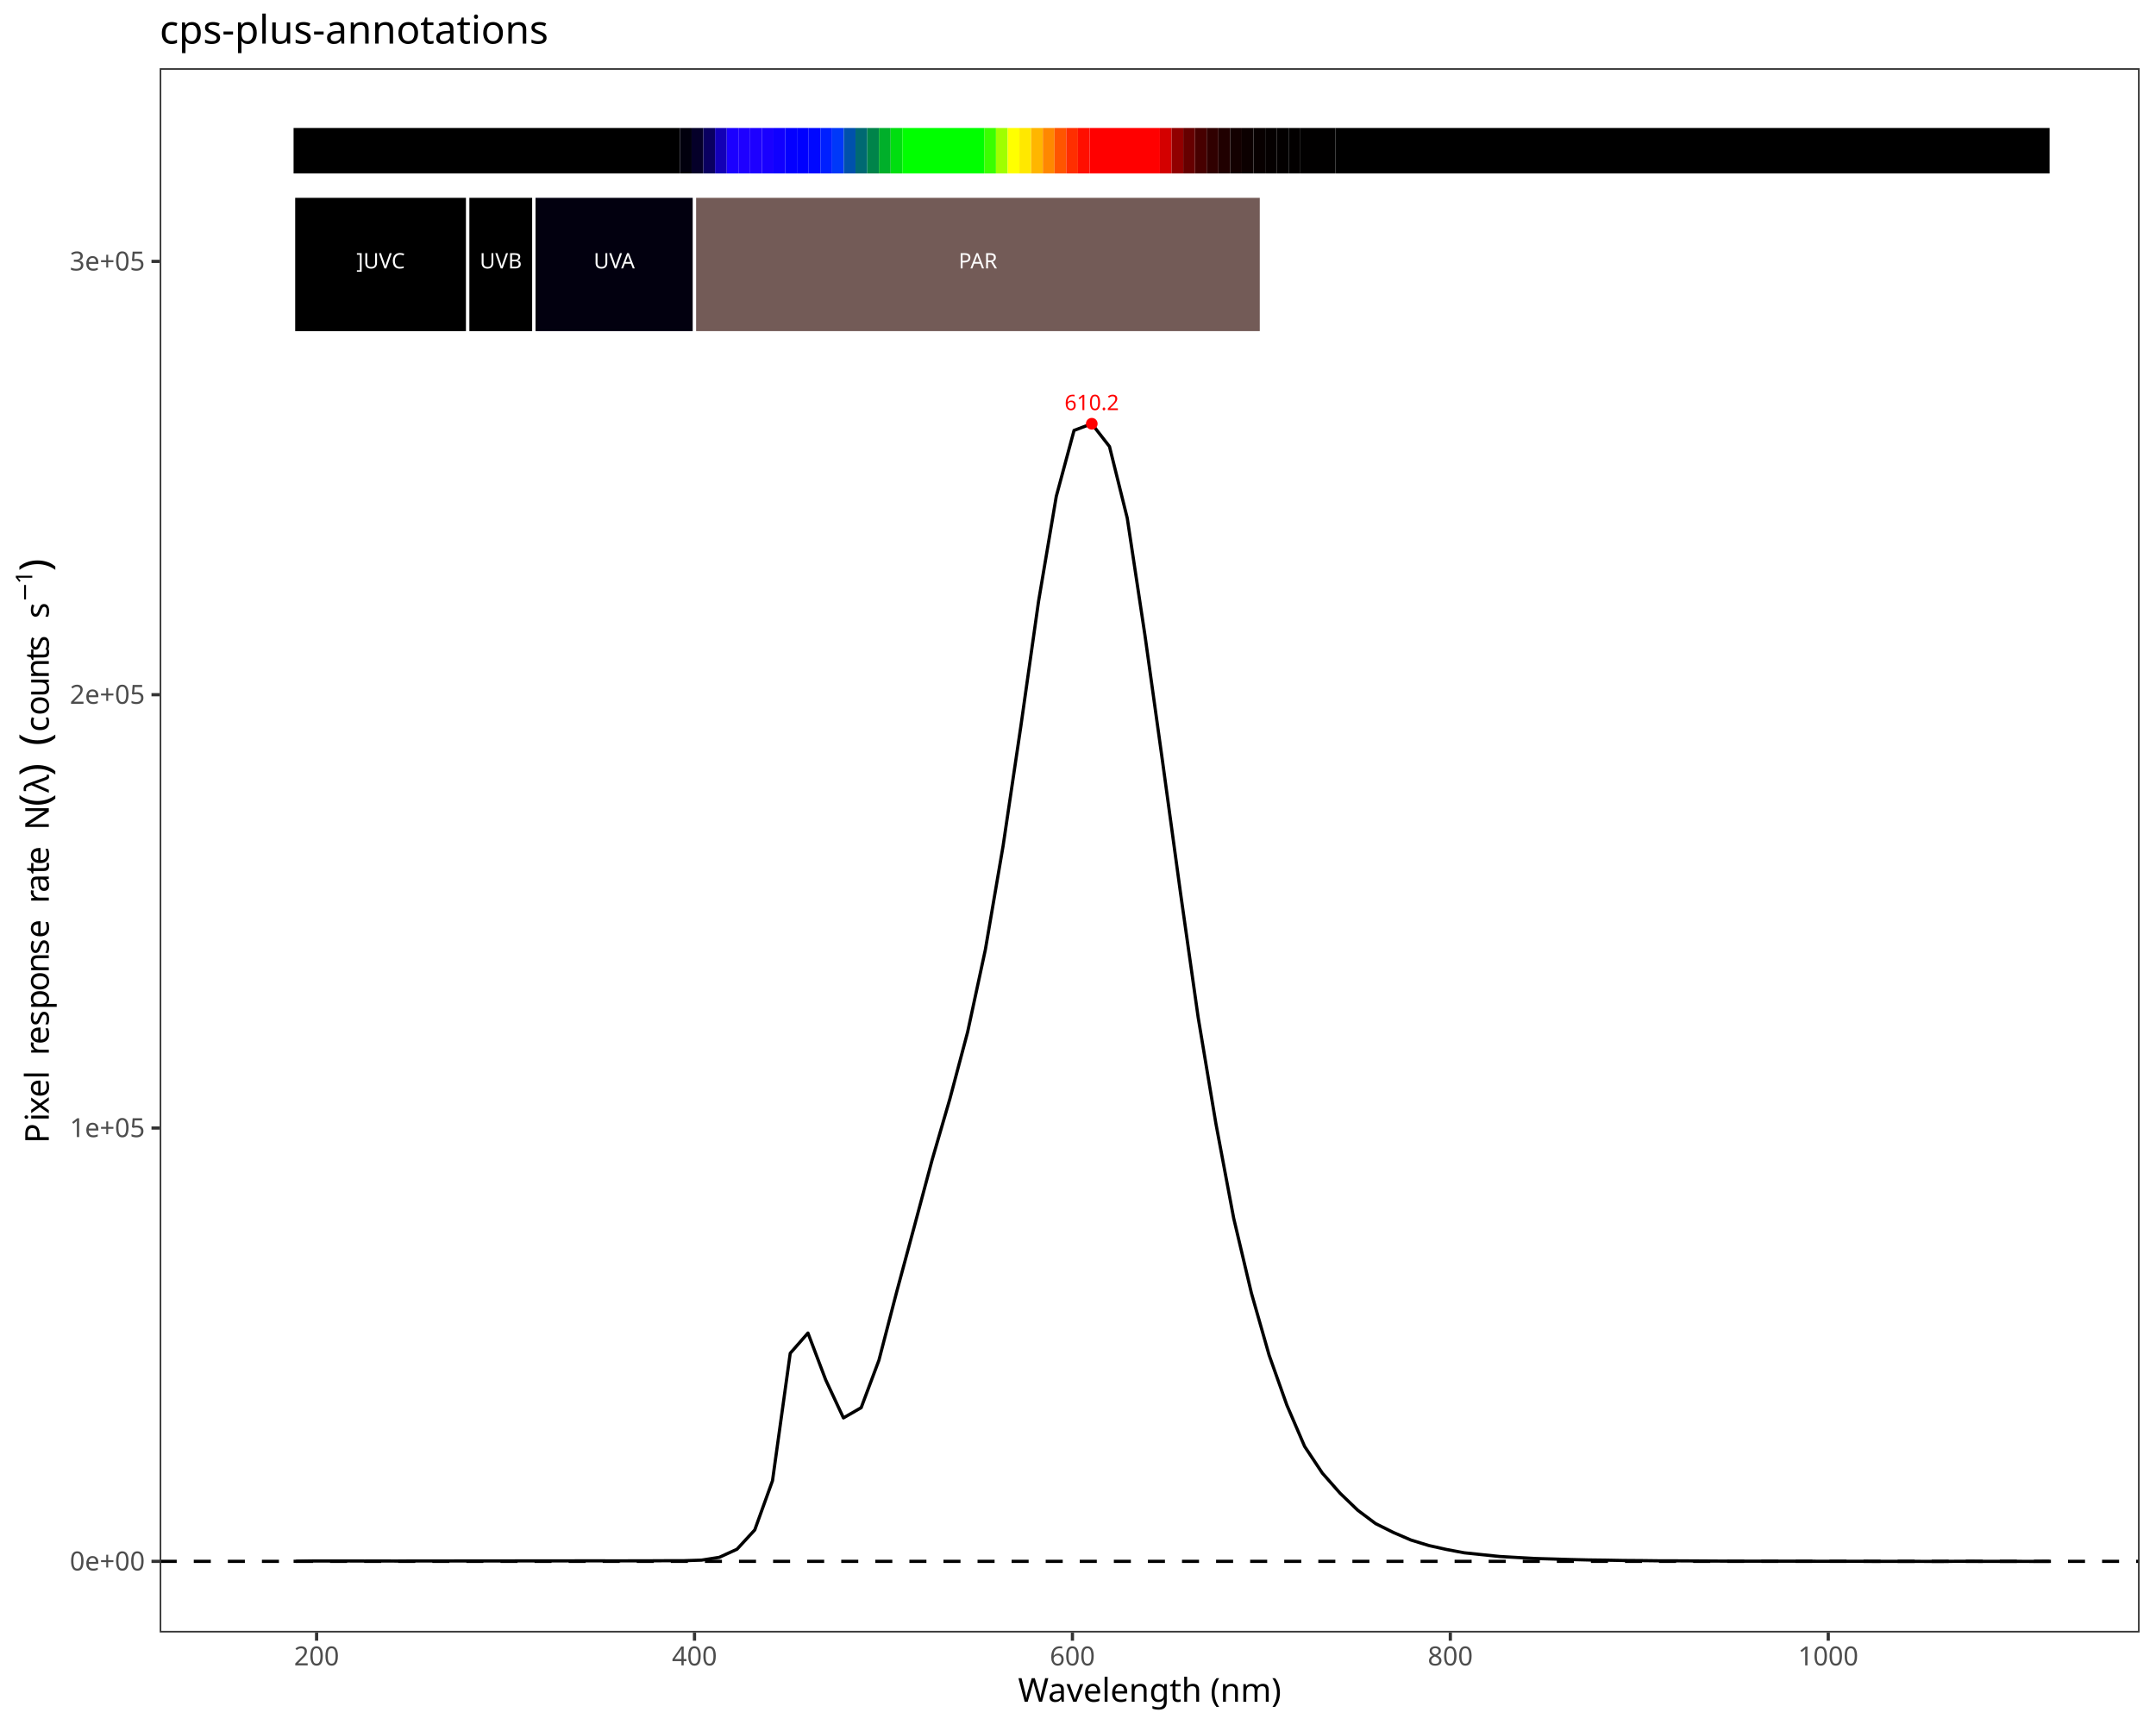
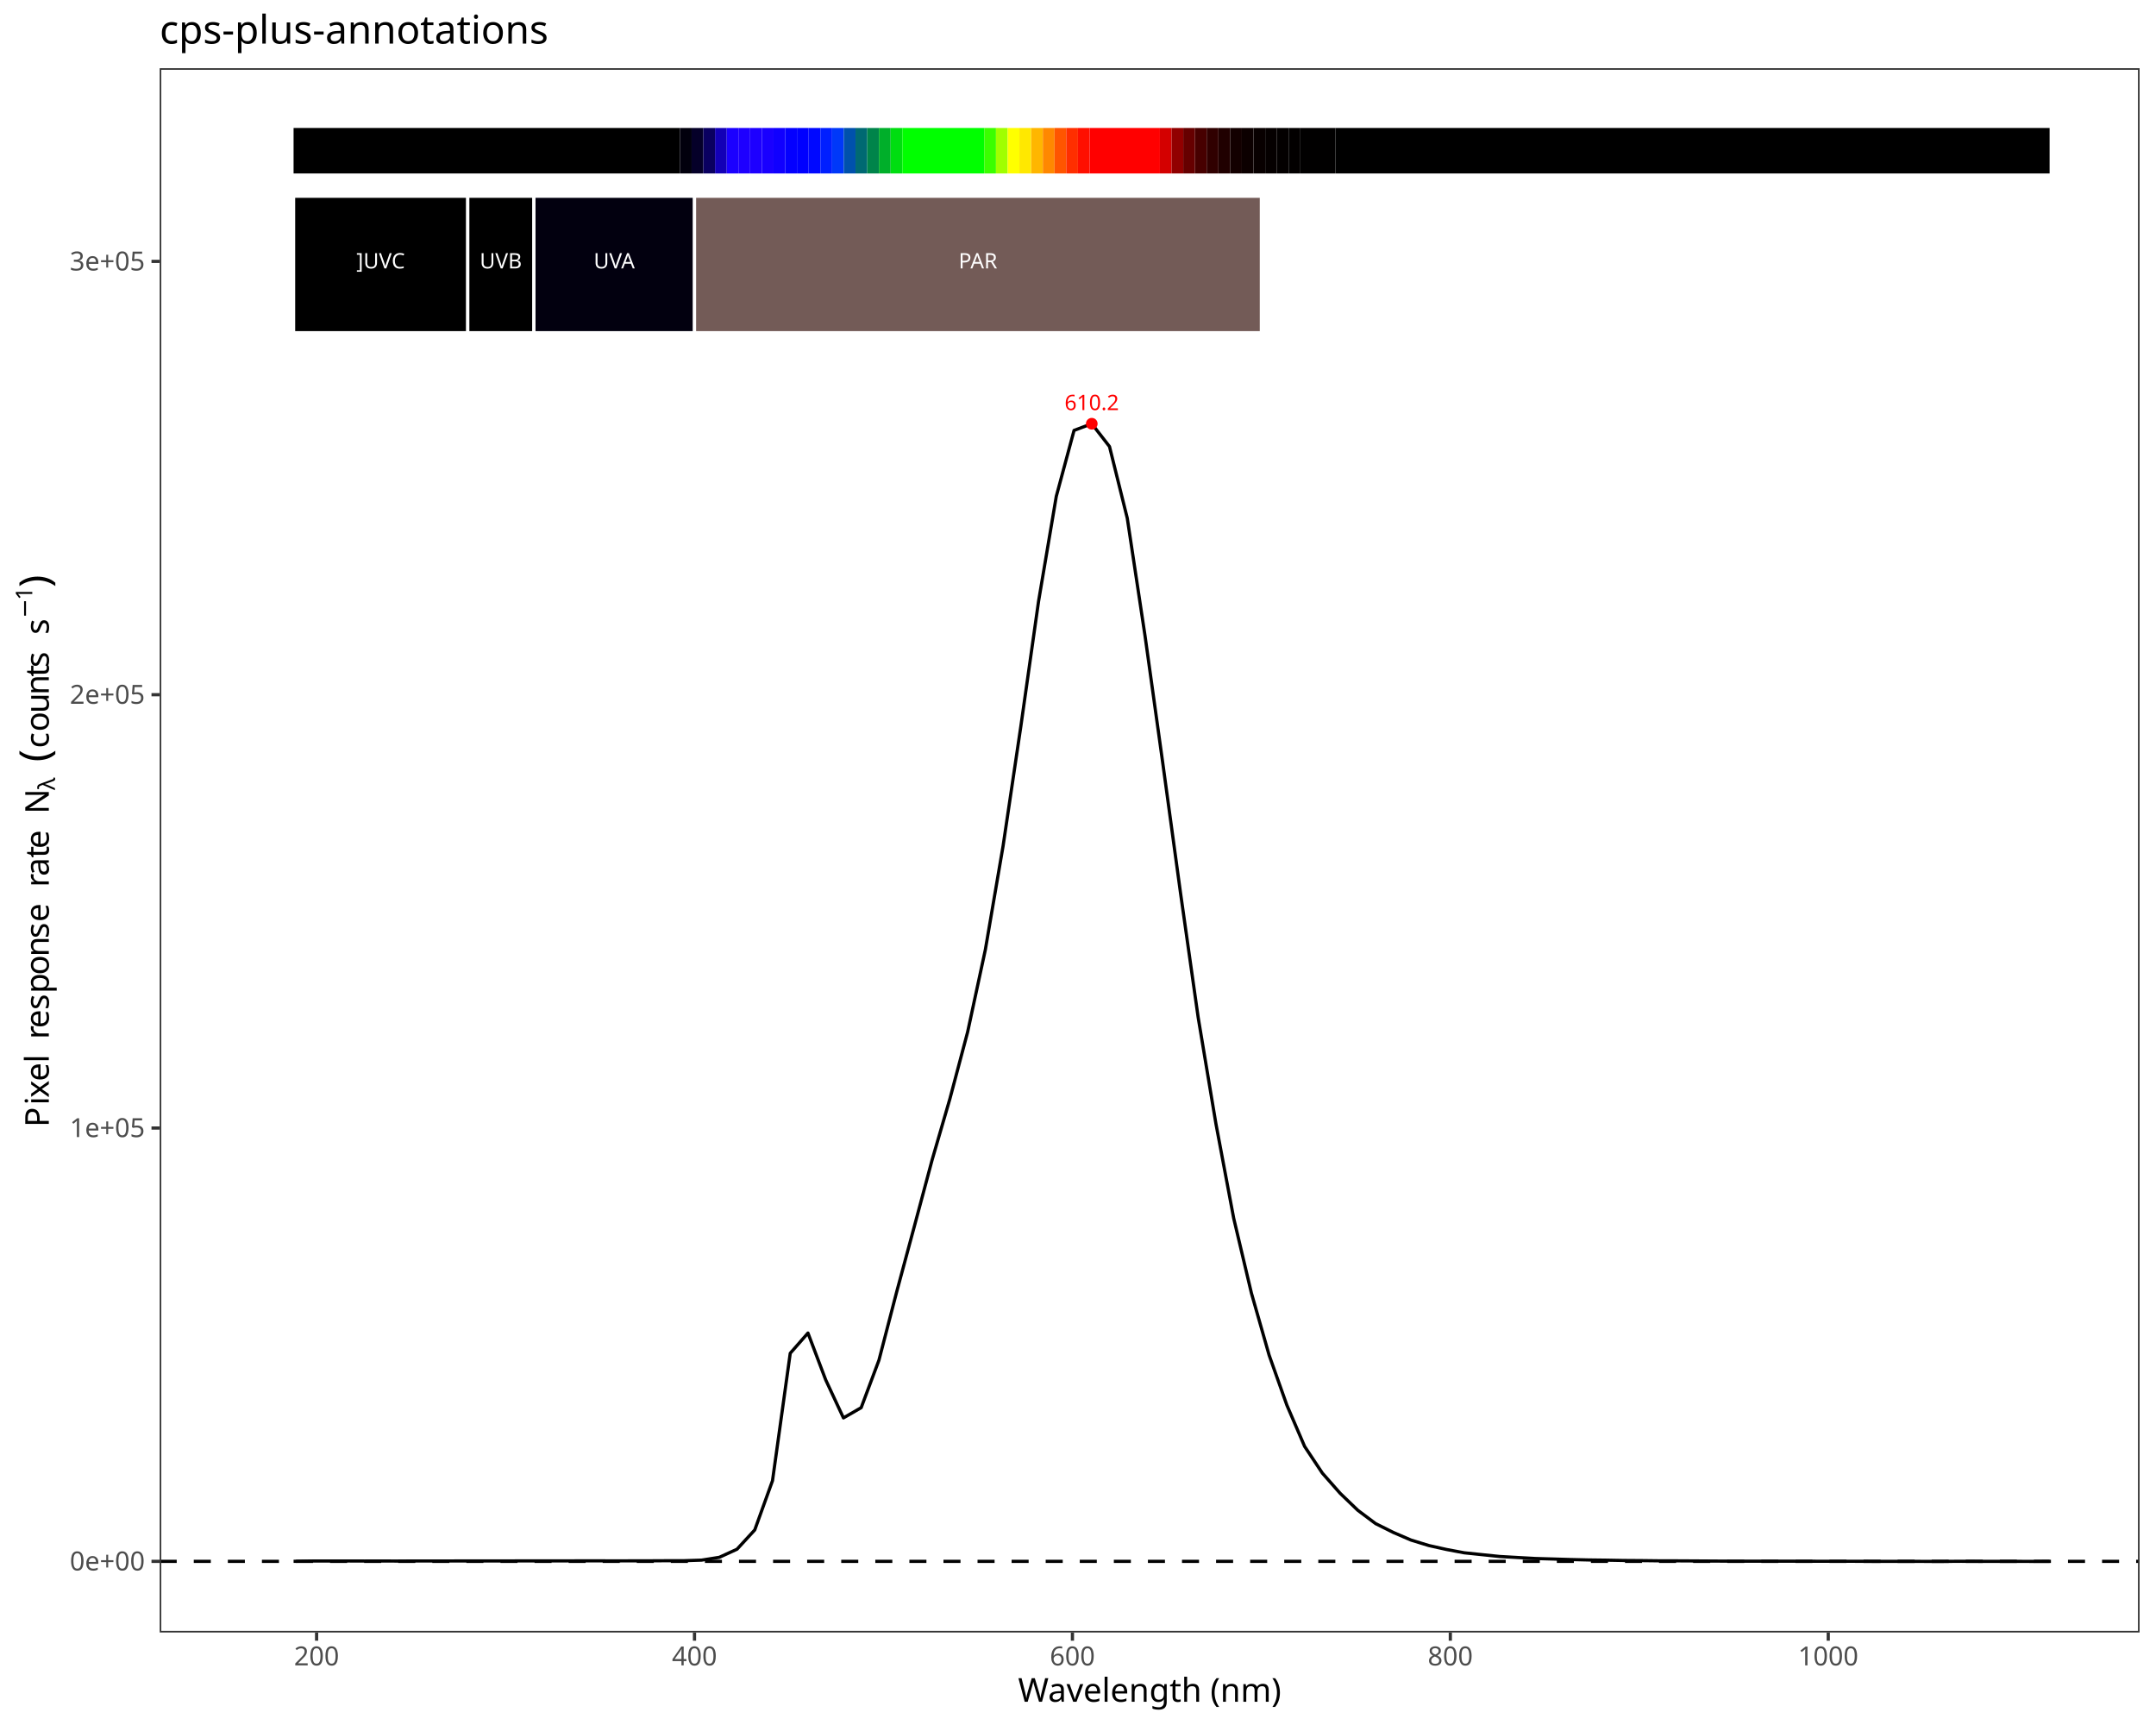
<svg xmlns="http://www.w3.org/2000/svg" class="svglite" data-engine-version="2.0" width="720.00pt" height="576.00pt" viewBox="0 0 720.00 576.00">
  <defs>
    <style type="text/css">
    .svglite line, .svglite polyline, .svglite polygon, .svglite path, .svglite rect, .svglite circle {
      fill: none;
      stroke: #000000;
      stroke-linecap: round;
      stroke-linejoin: round;
      stroke-miterlimit: 10.00;
    }
  </style>
  </defs>
  <rect width="100%" height="100%" style="stroke: none; fill: #FFFFFF;" />
  <defs>
    <clipPath id="cpMC4wMHw3MjAuMDB8MC4wMHw1NzYuMDA=">
      <rect x="0.00" y="0.00" width="720.00" height="576.00" />
    </clipPath>
  </defs>
  <g clip-path="url(#cpMC4wMHw3MjAuMDB8MC4wMHw1NzYuMDA=)">
    <rect x="0.00" y="0.00" width="720.00" height="576.00" style="stroke-width: 1.07; stroke: #FFFFFF; fill: #FFFFFF;" />
  </g>
  <defs>
    <clipPath id="cpNTMuMzN8NzE0LjUyfDIyLjc4fDU0NS4xMQ==">
      <rect x="53.33" y="22.78" width="661.19" height="522.33" />
    </clipPath>
  </defs>
  <g clip-path="url(#cpNTMuMzN8NzE0LjUyfDIyLjc4fDU0NS4xMQ==)">
    <rect x="53.33" y="22.78" width="661.19" height="522.33" style="stroke-width: 1.07; stroke: none; fill: #FFFFFF;" />
    <line x1="53.33" y1="521.35" x2="714.52" y2="521.35" style="stroke-width: 1.07; stroke-dasharray: 5.69,5.69; stroke-linecap: butt;" />
    <polyline points="98.04,521.35 103.97,521.25 109.89,521.24 115.81,521.23 121.74,521.25 127.66,521.24 133.58,521.26 139.51,521.23 145.43,521.23 151.36,521.23 157.28,521.22 163.20,521.22 169.13,521.22 175.05,521.20 180.97,521.20 186.90,521.20 192.82,521.19 198.74,521.18 204.67,521.20 210.59,521.19 216.51,521.18 222.44,521.15 228.36,521.14 234.28,520.95 240.21,520.01 246.13,517.30 252.05,510.87 257.98,494.42 263.90,451.87 269.82,445.12 275.75,460.77 281.67,473.46 287.59,470.04 293.52,454.20 299.44,431.40 305.37,409.41 311.29,387.28 317.21,366.94 323.14,344.61 329.06,317.11 334.98,282.49 340.91,242.54 346.83,200.78 352.75,165.73 358.68,143.72 364.60,141.49 370.52,149.11 376.45,173.01 382.37,212.20 388.29,254.67 394.22,298.06 400.14,339.80 406.06,375.23 411.99,406.77 417.91,431.78 423.83,452.52 429.76,469.22 435.68,482.98 441.60,491.89 447.53,498.62 453.45,504.31 459.38,508.75 465.30,511.70 471.22,514.25 477.15,516.07 483.07,517.39 488.99,518.50 494.92,519.12 500.84,519.73 506.76,520.07 512.69,520.40 518.61,520.57 524.53,520.75 530.46,520.89 536.38,520.96 542.30,521.07 548.23,521.11 554.15,521.18 560.07,521.19 566.00,521.22 571.92,521.26 577.84,521.29 583.77,521.30 589.69,521.30 595.61,521.30 601.54,521.31 607.46,521.33 613.38,521.33 619.31,521.33 625.23,521.35 631.16,521.35 637.08,521.35 643.00,521.37 648.93,521.37 654.85,521.33 660.77,521.35 666.70,521.35 672.62,521.36 678.54,521.37 684.47,521.36 " style="stroke-width: 1.07; stroke-linecap: butt;" />
    <text x="364.60" y="136.93" text-anchor="middle" style="font-size: 7.11px; fill: #FF0000; font-family: sans;" textLength="17.80px" lengthAdjust="spacingAndGlyphs">610.2</text>
    <circle cx="364.60" cy="141.49" r="1.95" style="stroke-width: 0.71; stroke: none; fill: #FF0000;" />
    <rect x="98.04" y="42.73" width="129.01" height="15.19" style="stroke-width: 1.07; stroke: none; stroke-linecap: square; stroke-linejoin: miter; fill: #000000;" />
    <rect x="227.06" y="42.73" width="3.91" height="15.19" style="stroke-width: 1.07; stroke: none; stroke-linecap: square; stroke-linejoin: miter; fill: #01000D;" />
    <rect x="230.97" y="42.73" width="3.91" height="15.19" style="stroke-width: 1.07; stroke: none; stroke-linecap: square; stroke-linejoin: miter; fill: #050029;" />
    <rect x="234.88" y="42.73" width="3.91" height="15.19" style="stroke-width: 1.07; stroke: none; stroke-linecap: square; stroke-linejoin: miter; fill: #0A0060;" />
    <rect x="238.79" y="42.73" width="3.91" height="15.19" style="stroke-width: 1.07; stroke: none; stroke-linecap: square; stroke-linejoin: miter; fill: #1300B7;" />
    <rect x="242.70" y="42.73" width="3.91" height="15.19" style="stroke-width: 1.07; stroke: none; stroke-linecap: square; stroke-linejoin: miter; fill: #1B00FF;" />
    <rect x="246.60" y="42.73" width="3.91" height="15.19" style="stroke-width: 1.07; stroke: none; stroke-linecap: square; stroke-linejoin: miter; fill: #1E00FF;" />
    <rect x="250.51" y="42.73" width="3.91" height="15.19" style="stroke-width: 1.07; stroke: none; stroke-linecap: square; stroke-linejoin: miter; fill: #1D00FF;" />
    <rect x="254.42" y="42.73" width="3.91" height="15.19" style="stroke-width: 1.07; stroke: none; stroke-linecap: square; stroke-linejoin: miter; fill: #1900FF;" />
    <rect x="258.33" y="42.73" width="3.91" height="15.19" style="stroke-width: 1.07; stroke: none; stroke-linecap: square; stroke-linejoin: miter; fill: #1000FF;" />
    <rect x="262.24" y="42.73" width="3.91" height="15.19" style="stroke-width: 1.07; stroke: none; stroke-linecap: square; stroke-linejoin: miter; fill: #0400FF;" />
    <rect x="266.15" y="42.73" width="3.91" height="15.19" style="stroke-width: 1.07; stroke: none; stroke-linecap: square; stroke-linejoin: miter; fill: #0000FF;" />
    <rect x="270.06" y="42.73" width="3.91" height="15.19" style="stroke-width: 1.07; stroke: none; stroke-linecap: square; stroke-linejoin: miter; fill: #0008FF;" />
    <rect x="273.97" y="42.73" width="3.91" height="15.19" style="stroke-width: 1.07; stroke: none; stroke-linecap: square; stroke-linejoin: miter; fill: #001FFF;" />
    <rect x="277.88" y="42.73" width="3.91" height="15.19" style="stroke-width: 1.07; stroke: none; stroke-linecap: square; stroke-linejoin: miter; fill: #0038F9;" />
    <rect x="281.79" y="42.73" width="3.91" height="15.19" style="stroke-width: 1.07; stroke: none; stroke-linecap: square; stroke-linejoin: miter; fill: #0051AC;" />
    <rect x="285.70" y="42.73" width="3.91" height="15.19" style="stroke-width: 1.07; stroke: none; stroke-linecap: square; stroke-linejoin: miter; fill: #006972;" />
    <rect x="289.61" y="42.73" width="3.91" height="15.19" style="stroke-width: 1.07; stroke: none; stroke-linecap: square; stroke-linejoin: miter; fill: #00844A;" />
    <rect x="293.52" y="42.73" width="3.91" height="15.19" style="stroke-width: 1.07; stroke: none; stroke-linecap: square; stroke-linejoin: miter; fill: #00AF2A;" />
    <rect x="297.43" y="42.73" width="3.91" height="15.19" style="stroke-width: 1.07; stroke: none; stroke-linecap: square; stroke-linejoin: miter; fill: #00DE10;" />
    <rect x="301.34" y="42.73" width="27.37" height="15.19" style="stroke-width: 1.07; stroke: none; stroke-linecap: square; stroke-linejoin: miter; fill: #00FF00;" />
    <rect x="328.70" y="42.73" width="3.91" height="15.19" style="stroke-width: 1.07; stroke: none; stroke-linecap: square; stroke-linejoin: miter; fill: #3AFF00;" />
    <rect x="332.61" y="42.73" width="3.91" height="15.19" style="stroke-width: 1.07; stroke: none; stroke-linecap: square; stroke-linejoin: miter; fill: #A0FF00;" />
    <rect x="336.52" y="42.73" width="3.91" height="15.19" style="stroke-width: 1.07; stroke: none; stroke-linecap: square; stroke-linejoin: miter; fill: #FFFF00;" />
    <rect x="340.43" y="42.73" width="3.91" height="15.19" style="stroke-width: 1.07; stroke: none; stroke-linecap: square; stroke-linejoin: miter; fill: #FFE800;" />
    <rect x="344.34" y="42.73" width="3.91" height="15.19" style="stroke-width: 1.07; stroke: none; stroke-linecap: square; stroke-linejoin: miter; fill: #FFB600;" />
    <rect x="348.25" y="42.73" width="3.91" height="15.19" style="stroke-width: 1.07; stroke: none; stroke-linecap: square; stroke-linejoin: miter; fill: #FF8800;" />
    <rect x="352.16" y="42.73" width="3.91" height="15.19" style="stroke-width: 1.07; stroke: none; stroke-linecap: square; stroke-linejoin: miter; fill: #FF5500;" />
    <rect x="356.07" y="42.73" width="3.91" height="15.19" style="stroke-width: 1.07; stroke: none; stroke-linecap: square; stroke-linejoin: miter; fill: #FF2E00;" />
    <rect x="359.98" y="42.73" width="3.91" height="15.19" style="stroke-width: 1.07; stroke: none; stroke-linecap: square; stroke-linejoin: miter; fill: #FF0F00;" />
    <rect x="363.89" y="42.73" width="23.46" height="15.19" style="stroke-width: 1.07; stroke: none; stroke-linecap: square; stroke-linejoin: miter; fill: #FF0000;" />
    <rect x="387.35" y="42.73" width="3.91" height="15.19" style="stroke-width: 1.07; stroke: none; stroke-linecap: square; stroke-linejoin: miter; fill: #D40000;" />
    <rect x="391.26" y="42.73" width="3.91" height="15.19" style="stroke-width: 1.07; stroke: none; stroke-linecap: square; stroke-linejoin: miter; fill: #910000;" />
    <rect x="395.16" y="42.73" width="3.91" height="15.19" style="stroke-width: 1.07; stroke: none; stroke-linecap: square; stroke-linejoin: miter; fill: #660000;" />
    <rect x="399.07" y="42.73" width="3.91" height="15.19" style="stroke-width: 1.07; stroke: none; stroke-linecap: square; stroke-linejoin: miter; fill: #470000;" />
    <rect x="402.98" y="42.73" width="3.91" height="15.19" style="stroke-width: 1.07; stroke: none; stroke-linecap: square; stroke-linejoin: miter; fill: #300000;" />
    <rect x="406.89" y="42.73" width="3.91" height="15.19" style="stroke-width: 1.07; stroke: none; stroke-linecap: square; stroke-linejoin: miter; fill: #200000;" />
    <rect x="410.80" y="42.73" width="3.91" height="15.19" style="stroke-width: 1.07; stroke: none; stroke-linecap: square; stroke-linejoin: miter; fill: #130000;" />
    <rect x="414.71" y="42.73" width="3.91" height="15.19" style="stroke-width: 1.07; stroke: none; stroke-linecap: square; stroke-linejoin: miter; fill: #0C0000;" />
    <rect x="418.62" y="42.73" width="3.91" height="15.19" style="stroke-width: 1.07; stroke: none; stroke-linecap: square; stroke-linejoin: miter; fill: #080000;" />
    <rect x="422.53" y="42.73" width="3.91" height="15.19" style="stroke-width: 1.07; stroke: none; stroke-linecap: square; stroke-linejoin: miter; fill: #050000;" />
    <rect x="426.44" y="42.73" width="3.91" height="15.19" style="stroke-width: 1.07; stroke: none; stroke-linecap: square; stroke-linejoin: miter; fill: #030000;" />
    <rect x="430.35" y="42.73" width="3.91" height="15.19" style="stroke-width: 1.07; stroke: none; stroke-linecap: square; stroke-linejoin: miter; fill: #020000;" />
    <rect x="434.26" y="42.73" width="11.73" height="15.19" style="stroke-width: 1.07; stroke: none; stroke-linecap: square; stroke-linejoin: miter; fill: #010000;" />
    <rect x="445.99" y="42.73" width="238.48" height="15.19" style="stroke-width: 1.07; stroke: none; stroke-linecap: square; stroke-linejoin: miter; fill: #000000;" />
    <rect x="98.04" y="65.52" width="58.17" height="45.58" style="stroke-width: 1.07; stroke: #FFFFFF; stroke-linecap: square; stroke-linejoin: miter; fill: #000000;" />
    <rect x="156.21" y="65.52" width="22.09" height="45.58" style="stroke-width: 1.07; stroke: #FFFFFF; stroke-linecap: square; stroke-linejoin: miter; fill: #000000;" />
    <rect x="178.30" y="65.52" width="53.64" height="45.58" style="stroke-width: 1.07; stroke: #FFFFFF; stroke-linecap: square; stroke-linejoin: miter; fill: #02000F;" />
    <rect x="231.93" y="65.52" width="189.31" height="45.58" style="stroke-width: 1.07; stroke: #FFFFFF; stroke-linecap: square; stroke-linejoin: miter; fill: #735B57;" />
    <text x="127.13" y="89.62" text-anchor="middle" style="font-size: 7.11px; fill: #FFFFFF; font-family: sans;" textLength="17.00px" lengthAdjust="spacingAndGlyphs">]UVC</text>
    <text x="167.25" y="89.62" text-anchor="middle" style="font-size: 7.11px; fill: #FFFFFF; font-family: sans;" textLength="14.63px" lengthAdjust="spacingAndGlyphs">UVB</text>
    <text x="205.12" y="89.62" text-anchor="middle" style="font-size: 7.11px; fill: #FFFFFF; font-family: sans;" textLength="14.63px" lengthAdjust="spacingAndGlyphs">UVA</text>
    <text x="326.59" y="89.62" text-anchor="middle" style="font-size: 7.11px; fill: #FFFFFF; font-family: sans;" textLength="14.63px" lengthAdjust="spacingAndGlyphs">PAR</text>
    <rect x="53.33" y="22.78" width="661.19" height="522.33" style="stroke-width: 1.07; stroke: #333333;" />
  </g>
  <g clip-path="url(#cpMC4wMHw3MjAuMDB8MC4wMHw1NzYuMDA=)">
    <text x="48.40" y="524.38" text-anchor="end" style="font-size: 8.80px; fill: #4D4D4D; font-family: sans;" textLength="24.72px" lengthAdjust="spacingAndGlyphs">0e+00</text>
    <text x="48.40" y="379.69" text-anchor="end" style="font-size: 8.80px; fill: #4D4D4D; font-family: sans;" textLength="24.72px" lengthAdjust="spacingAndGlyphs">1e+05</text>
    <text x="48.40" y="235.00" text-anchor="end" style="font-size: 8.80px; fill: #4D4D4D; font-family: sans;" textLength="24.72px" lengthAdjust="spacingAndGlyphs">2e+05</text>
    <text x="48.40" y="90.31" text-anchor="end" style="font-size: 8.80px; fill: #4D4D4D; font-family: sans;" textLength="24.72px" lengthAdjust="spacingAndGlyphs">3e+05</text>
    <polyline points="50.59,521.35 53.33,521.35 " style="stroke-width: 1.07; stroke: #333333; stroke-linecap: butt;" />
    <polyline points="50.59,376.66 53.33,376.66 " style="stroke-width: 1.07; stroke: #333333; stroke-linecap: butt;" />
    <polyline points="50.59,231.97 53.33,231.97 " style="stroke-width: 1.07; stroke: #333333; stroke-linecap: butt;" />
    <polyline points="50.59,87.28 53.33,87.28 " style="stroke-width: 1.07; stroke: #333333; stroke-linecap: butt;" />
    <polyline points="105.73,547.85 105.73,545.11 " style="stroke-width: 1.07; stroke: #333333; stroke-linecap: butt;" />
    <polyline points="231.93,547.85 231.93,545.11 " style="stroke-width: 1.07; stroke: #333333; stroke-linecap: butt;" />
    <polyline points="358.14,547.85 358.14,545.11 " style="stroke-width: 1.07; stroke: #333333; stroke-linecap: butt;" />
    <polyline points="484.34,547.85 484.34,545.11 " style="stroke-width: 1.07; stroke: #333333; stroke-linecap: butt;" />
    <polyline points="610.55,547.85 610.55,545.11 " style="stroke-width: 1.07; stroke: #333333; stroke-linecap: butt;" />
    <text x="105.73" y="556.10" text-anchor="middle" style="font-size: 8.80px; fill: #4D4D4D; font-family: sans;" textLength="14.68px" lengthAdjust="spacingAndGlyphs">200</text>
    <text x="231.93" y="556.10" text-anchor="middle" style="font-size: 8.80px; fill: #4D4D4D; font-family: sans;" textLength="14.68px" lengthAdjust="spacingAndGlyphs">400</text>
    <text x="358.14" y="556.10" text-anchor="middle" style="font-size: 8.80px; fill: #4D4D4D; font-family: sans;" textLength="14.68px" lengthAdjust="spacingAndGlyphs">600</text>
    <text x="484.34" y="556.10" text-anchor="middle" style="font-size: 8.80px; fill: #4D4D4D; font-family: sans;" textLength="14.68px" lengthAdjust="spacingAndGlyphs">800</text>
    <text x="610.55" y="556.10" text-anchor="middle" style="font-size: 8.80px; fill: #4D4D4D; font-family: sans;" textLength="19.58px" lengthAdjust="spacingAndGlyphs">1000</text>
    <text x="383.93" y="568.24" text-anchor="middle" style="font-size: 11.00px; font-family: sans;" textLength="83.76px" lengthAdjust="spacingAndGlyphs">Wavelength (nm)</text>
-     <text transform="translate(16.30,381.76) rotate(-90)" style="font-size: 11.00px; font-family: sans;" textLength="7.34px" lengthAdjust="spacingAndGlyphs">P</text>
-     <text transform="translate(16.30,374.42) rotate(-90)" style="font-size: 11.00px; font-family: sans;" textLength="2.44px" lengthAdjust="spacingAndGlyphs">i</text>
-     <text transform="translate(16.30,371.98) rotate(-90)" style="font-size: 11.00px; font-family: sans;" textLength="5.50px" lengthAdjust="spacingAndGlyphs">x</text>
-     <text transform="translate(16.30,366.47) rotate(-90)" style="font-size: 11.00px; font-family: sans;" textLength="6.12px" lengthAdjust="spacingAndGlyphs">e</text>
-     <text transform="translate(16.30,360.36) rotate(-90)" style="font-size: 11.00px; font-family: sans;" textLength="2.44px" lengthAdjust="spacingAndGlyphs">l</text>
-     <text transform="translate(16.30,357.91) rotate(-90)" style="font-size: 11.00px; font-family: sans;" textLength="2.75px" lengthAdjust="spacingAndGlyphs"> </text>
-     <text transform="translate(16.30,355.16) rotate(-90)" style="font-size: 11.00px; font-family: sans;" textLength="2.75px" lengthAdjust="spacingAndGlyphs"> </text>
-     <text transform="translate(16.30,352.41) rotate(-90)" style="font-size: 11.00px; font-family: sans;" textLength="3.66px" lengthAdjust="spacingAndGlyphs">r</text>
-     <text transform="translate(16.30,348.75) rotate(-90)" style="font-size: 11.00px; font-family: sans;" textLength="6.12px" lengthAdjust="spacingAndGlyphs">e</text>
-     <text transform="translate(16.30,342.63) rotate(-90)" style="font-size: 11.00px; font-family: sans;" textLength="5.50px" lengthAdjust="spacingAndGlyphs">s</text>
-     <text transform="translate(16.30,337.12) rotate(-90)" style="font-size: 11.00px; font-family: sans;" textLength="6.12px" lengthAdjust="spacingAndGlyphs">p</text>
-     <text transform="translate(16.30,331.01) rotate(-90)" style="font-size: 11.00px; font-family: sans;" textLength="6.12px" lengthAdjust="spacingAndGlyphs">o</text>
-     <text transform="translate(16.30,324.89) rotate(-90)" style="font-size: 11.00px; font-family: sans;" textLength="6.12px" lengthAdjust="spacingAndGlyphs">n</text>
-     <text transform="translate(16.30,318.77) rotate(-90)" style="font-size: 11.00px; font-family: sans;" textLength="5.50px" lengthAdjust="spacingAndGlyphs">s</text>
-     <text transform="translate(16.30,313.26) rotate(-90)" style="font-size: 11.00px; font-family: sans;" textLength="6.12px" lengthAdjust="spacingAndGlyphs">e</text>
-     <text transform="translate(16.30,307.15) rotate(-90)" style="font-size: 11.00px; font-family: sans;" textLength="2.75px" lengthAdjust="spacingAndGlyphs"> </text>
-     <text transform="translate(16.30,304.39) rotate(-90)" style="font-size: 11.00px; font-family: sans;" textLength="2.75px" lengthAdjust="spacingAndGlyphs"> </text>
-     <text transform="translate(16.30,301.64) rotate(-90)" style="font-size: 11.00px; font-family: sans;" textLength="3.66px" lengthAdjust="spacingAndGlyphs">r</text>
-     <text transform="translate(16.30,297.98) rotate(-90)" style="font-size: 11.00px; font-family: sans;" textLength="6.12px" lengthAdjust="spacingAndGlyphs">a</text>
-     <text transform="translate(16.30,291.86) rotate(-90)" style="font-size: 11.00px; font-family: sans;" textLength="3.06px" lengthAdjust="spacingAndGlyphs">t</text>
-     <text transform="translate(16.30,288.81) rotate(-90)" style="font-size: 11.00px; font-family: sans;" textLength="6.12px" lengthAdjust="spacingAndGlyphs">e</text>
-     <text transform="translate(16.30,282.69) rotate(-90)" style="font-size: 11.00px; font-family: sans;" textLength="2.75px" lengthAdjust="spacingAndGlyphs"> </text>
-     <text transform="translate(16.30,279.93) rotate(-90)" style="font-size: 11.00px; font-family: sans;" textLength="2.75px" lengthAdjust="spacingAndGlyphs"> </text>
-     <text transform="translate(16.30,277.18) rotate(-90)" style="font-size: 11.00px; font-family: sans;" textLength="7.95px" lengthAdjust="spacingAndGlyphs">N</text>
-     <text transform="translate(16.30,269.24) rotate(-90)" style="font-size: 13.75px; font-family: sans;" textLength="4.58px" lengthAdjust="spacingAndGlyphs">(</text>
-     <text transform="translate(16.30,264.66) rotate(-90)" style="font-size: 11.00px; font-family: sans;" textLength="5.60px" lengthAdjust="spacingAndGlyphs">λ</text>
-     <text transform="translate(16.30,259.05) rotate(-90)" style="font-size: 13.75px; font-family: sans;" textLength="4.57px" lengthAdjust="spacingAndGlyphs">)</text>
-     <text transform="translate(16.30,254.48) rotate(-90)" style="font-size: 11.00px; font-family: sans;" textLength="2.75px" lengthAdjust="spacingAndGlyphs"> </text>
-     <text transform="translate(16.30,251.73) rotate(-90)" style="font-size: 11.00px; font-family: sans;" textLength="2.75px" lengthAdjust="spacingAndGlyphs"> </text>
-     <text transform="translate(16.30,248.98) rotate(-90)" style="font-size: 13.75px; font-family: sans;" textLength="4.58px" lengthAdjust="spacingAndGlyphs">(</text>
-     <text transform="translate(16.30,244.40) rotate(-90)" style="font-size: 11.00px; font-family: sans;" textLength="5.50px" lengthAdjust="spacingAndGlyphs">c</text>
-     <text transform="translate(16.30,238.90) rotate(-90)" style="font-size: 11.00px; font-family: sans;" textLength="6.12px" lengthAdjust="spacingAndGlyphs">o</text>
-     <text transform="translate(16.30,232.78) rotate(-90)" style="font-size: 11.00px; font-family: sans;" textLength="6.12px" lengthAdjust="spacingAndGlyphs">u</text>
-     <text transform="translate(16.30,226.66) rotate(-90)" style="font-size: 11.00px; font-family: sans;" textLength="6.12px" lengthAdjust="spacingAndGlyphs">n</text>
-     <text transform="translate(16.30,220.54) rotate(-90)" style="font-size: 11.00px; font-family: sans;" textLength="3.06px" lengthAdjust="spacingAndGlyphs">t</text>
-     <text transform="translate(16.30,217.49) rotate(-90)" style="font-size: 11.00px; font-family: sans;" textLength="5.50px" lengthAdjust="spacingAndGlyphs">s</text>
-     <text transform="translate(16.30,211.98) rotate(-90)" style="font-size: 11.00px; font-family: sans;" textLength="2.75px" lengthAdjust="spacingAndGlyphs"> </text>
-     <text transform="translate(16.30,209.23) rotate(-90)" style="font-size: 11.00px; font-family: sans;" textLength="2.75px" lengthAdjust="spacingAndGlyphs"> </text>
-     <text transform="translate(16.30,206.48) rotate(-90)" style="font-size: 11.00px; font-family: sans;" textLength="5.50px" lengthAdjust="spacingAndGlyphs">s</text>
-     <text transform="translate(10.78,200.97) rotate(-90)" style="font-size: 7.70px; font-family: sans;" textLength="5.98px" lengthAdjust="spacingAndGlyphs">−</text>
-     <text transform="translate(10.78,194.99) rotate(-90)" style="font-size: 7.70px; font-family: sans;" textLength="4.28px" lengthAdjust="spacingAndGlyphs">1</text>
-     <text transform="translate(16.30,190.71) rotate(-90)" style="font-size: 13.75px; font-family: sans;" textLength="4.57px" lengthAdjust="spacingAndGlyphs">)</text>
+     <text transform="translate(16.30,376.34) rotate(-90)" style="font-size: 11.00px; font-family: sans;" textLength="7.34px" lengthAdjust="spacingAndGlyphs">P</text>
+     <text transform="translate(16.30,369.01) rotate(-90)" style="font-size: 11.00px; font-family: sans;" textLength="2.44px" lengthAdjust="spacingAndGlyphs">i</text>
+     <text transform="translate(16.30,366.56) rotate(-90)" style="font-size: 11.00px; font-family: sans;" textLength="5.50px" lengthAdjust="spacingAndGlyphs">x</text>
+     <text transform="translate(16.30,361.06) rotate(-90)" style="font-size: 11.00px; font-family: sans;" textLength="6.12px" lengthAdjust="spacingAndGlyphs">e</text>
+     <text transform="translate(16.30,354.94) rotate(-90)" style="font-size: 11.00px; font-family: sans;" textLength="2.44px" lengthAdjust="spacingAndGlyphs">l</text>
+     <text transform="translate(16.30,352.50) rotate(-90)" style="font-size: 11.00px; font-family: sans;" textLength="2.75px" lengthAdjust="spacingAndGlyphs"> </text>
+     <text transform="translate(16.30,349.75) rotate(-90)" style="font-size: 11.00px; font-family: sans;" textLength="2.75px" lengthAdjust="spacingAndGlyphs"> </text>
+     <text transform="translate(16.30,346.99) rotate(-90)" style="font-size: 11.00px; font-family: sans;" textLength="3.66px" lengthAdjust="spacingAndGlyphs">r</text>
+     <text transform="translate(16.30,343.33) rotate(-90)" style="font-size: 11.00px; font-family: sans;" textLength="6.12px" lengthAdjust="spacingAndGlyphs">e</text>
+     <text transform="translate(16.30,337.21) rotate(-90)" style="font-size: 11.00px; font-family: sans;" textLength="5.50px" lengthAdjust="spacingAndGlyphs">s</text>
+     <text transform="translate(16.30,331.71) rotate(-90)" style="font-size: 11.00px; font-family: sans;" textLength="6.12px" lengthAdjust="spacingAndGlyphs">p</text>
+     <text transform="translate(16.30,325.59) rotate(-90)" style="font-size: 11.00px; font-family: sans;" textLength="6.12px" lengthAdjust="spacingAndGlyphs">o</text>
+     <text transform="translate(16.30,319.47) rotate(-90)" style="font-size: 11.00px; font-family: sans;" textLength="6.12px" lengthAdjust="spacingAndGlyphs">n</text>
+     <text transform="translate(16.30,313.35) rotate(-90)" style="font-size: 11.00px; font-family: sans;" textLength="5.50px" lengthAdjust="spacingAndGlyphs">s</text>
+     <text transform="translate(16.30,307.85) rotate(-90)" style="font-size: 11.00px; font-family: sans;" textLength="6.12px" lengthAdjust="spacingAndGlyphs">e</text>
+     <text transform="translate(16.30,301.73) rotate(-90)" style="font-size: 11.00px; font-family: sans;" textLength="2.75px" lengthAdjust="spacingAndGlyphs"> </text>
+     <text transform="translate(16.30,298.98) rotate(-90)" style="font-size: 11.00px; font-family: sans;" textLength="2.75px" lengthAdjust="spacingAndGlyphs"> </text>
+     <text transform="translate(16.30,296.23) rotate(-90)" style="font-size: 11.00px; font-family: sans;" textLength="3.66px" lengthAdjust="spacingAndGlyphs">r</text>
+     <text transform="translate(16.30,292.56) rotate(-90)" style="font-size: 11.00px; font-family: sans;" textLength="6.12px" lengthAdjust="spacingAndGlyphs">a</text>
+     <text transform="translate(16.30,286.45) rotate(-90)" style="font-size: 11.00px; font-family: sans;" textLength="3.06px" lengthAdjust="spacingAndGlyphs">t</text>
+     <text transform="translate(16.30,283.39) rotate(-90)" style="font-size: 11.00px; font-family: sans;" textLength="6.12px" lengthAdjust="spacingAndGlyphs">e</text>
+     <text transform="translate(16.30,277.27) rotate(-90)" style="font-size: 11.00px; font-family: sans;" textLength="2.75px" lengthAdjust="spacingAndGlyphs"> </text>
+     <text transform="translate(16.30,274.52) rotate(-90)" style="font-size: 11.00px; font-family: sans;" textLength="2.75px" lengthAdjust="spacingAndGlyphs"> </text>
+     <text transform="translate(16.30,271.77) rotate(-90)" style="font-size: 11.00px; font-family: sans;" textLength="7.95px" lengthAdjust="spacingAndGlyphs">N</text>
+     <text transform="translate(18.34,263.82) rotate(-90)" style="font-size: 7.70px; font-family: sans;" textLength="3.92px" lengthAdjust="spacingAndGlyphs">λ</text>
+     <text transform="translate(16.30,259.90) rotate(-90)" style="font-size: 11.00px; font-family: sans;" textLength="2.75px" lengthAdjust="spacingAndGlyphs"> </text>
+     <text transform="translate(16.30,257.15) rotate(-90)" style="font-size: 11.00px; font-family: sans;" textLength="2.75px" lengthAdjust="spacingAndGlyphs"> </text>
+     <text transform="translate(16.30,254.39) rotate(-90)" style="font-size: 13.75px; font-family: sans;" textLength="4.58px" lengthAdjust="spacingAndGlyphs">(</text>
+     <text transform="translate(16.30,249.82) rotate(-90)" style="font-size: 11.00px; font-family: sans;" textLength="5.50px" lengthAdjust="spacingAndGlyphs">c</text>
+     <text transform="translate(16.30,244.31) rotate(-90)" style="font-size: 11.00px; font-family: sans;" textLength="6.12px" lengthAdjust="spacingAndGlyphs">o</text>
+     <text transform="translate(16.30,238.19) rotate(-90)" style="font-size: 11.00px; font-family: sans;" textLength="6.12px" lengthAdjust="spacingAndGlyphs">u</text>
+     <text transform="translate(16.30,232.07) rotate(-90)" style="font-size: 11.00px; font-family: sans;" textLength="6.12px" lengthAdjust="spacingAndGlyphs">n</text>
+     <text transform="translate(16.30,225.96) rotate(-90)" style="font-size: 11.00px; font-family: sans;" textLength="3.06px" lengthAdjust="spacingAndGlyphs">t</text>
+     <text transform="translate(16.30,222.90) rotate(-90)" style="font-size: 11.00px; font-family: sans;" textLength="5.50px" lengthAdjust="spacingAndGlyphs">s</text>
+     <text transform="translate(16.30,217.40) rotate(-90)" style="font-size: 11.00px; font-family: sans;" textLength="2.75px" lengthAdjust="spacingAndGlyphs"> </text>
+     <text transform="translate(16.30,214.64) rotate(-90)" style="font-size: 11.00px; font-family: sans;" textLength="2.75px" lengthAdjust="spacingAndGlyphs"> </text>
+     <text transform="translate(16.30,211.89) rotate(-90)" style="font-size: 11.00px; font-family: sans;" textLength="5.50px" lengthAdjust="spacingAndGlyphs">s</text>
+     <text transform="translate(10.78,206.39) rotate(-90)" style="font-size: 7.70px; font-family: sans;" textLength="5.98px" lengthAdjust="spacingAndGlyphs">−</text>
+     <text transform="translate(10.78,200.40) rotate(-90)" style="font-size: 7.70px; font-family: sans;" textLength="4.28px" lengthAdjust="spacingAndGlyphs">1</text>
+     <text transform="translate(16.30,196.12) rotate(-90)" style="font-size: 13.75px; font-family: sans;" textLength="4.57px" lengthAdjust="spacingAndGlyphs">)</text>
    <text x="53.33" y="14.56" style="font-size: 13.20px; font-family: sans;" textLength="121.83px" lengthAdjust="spacingAndGlyphs">cps-plus-annotations</text>
  </g>
</svg>
